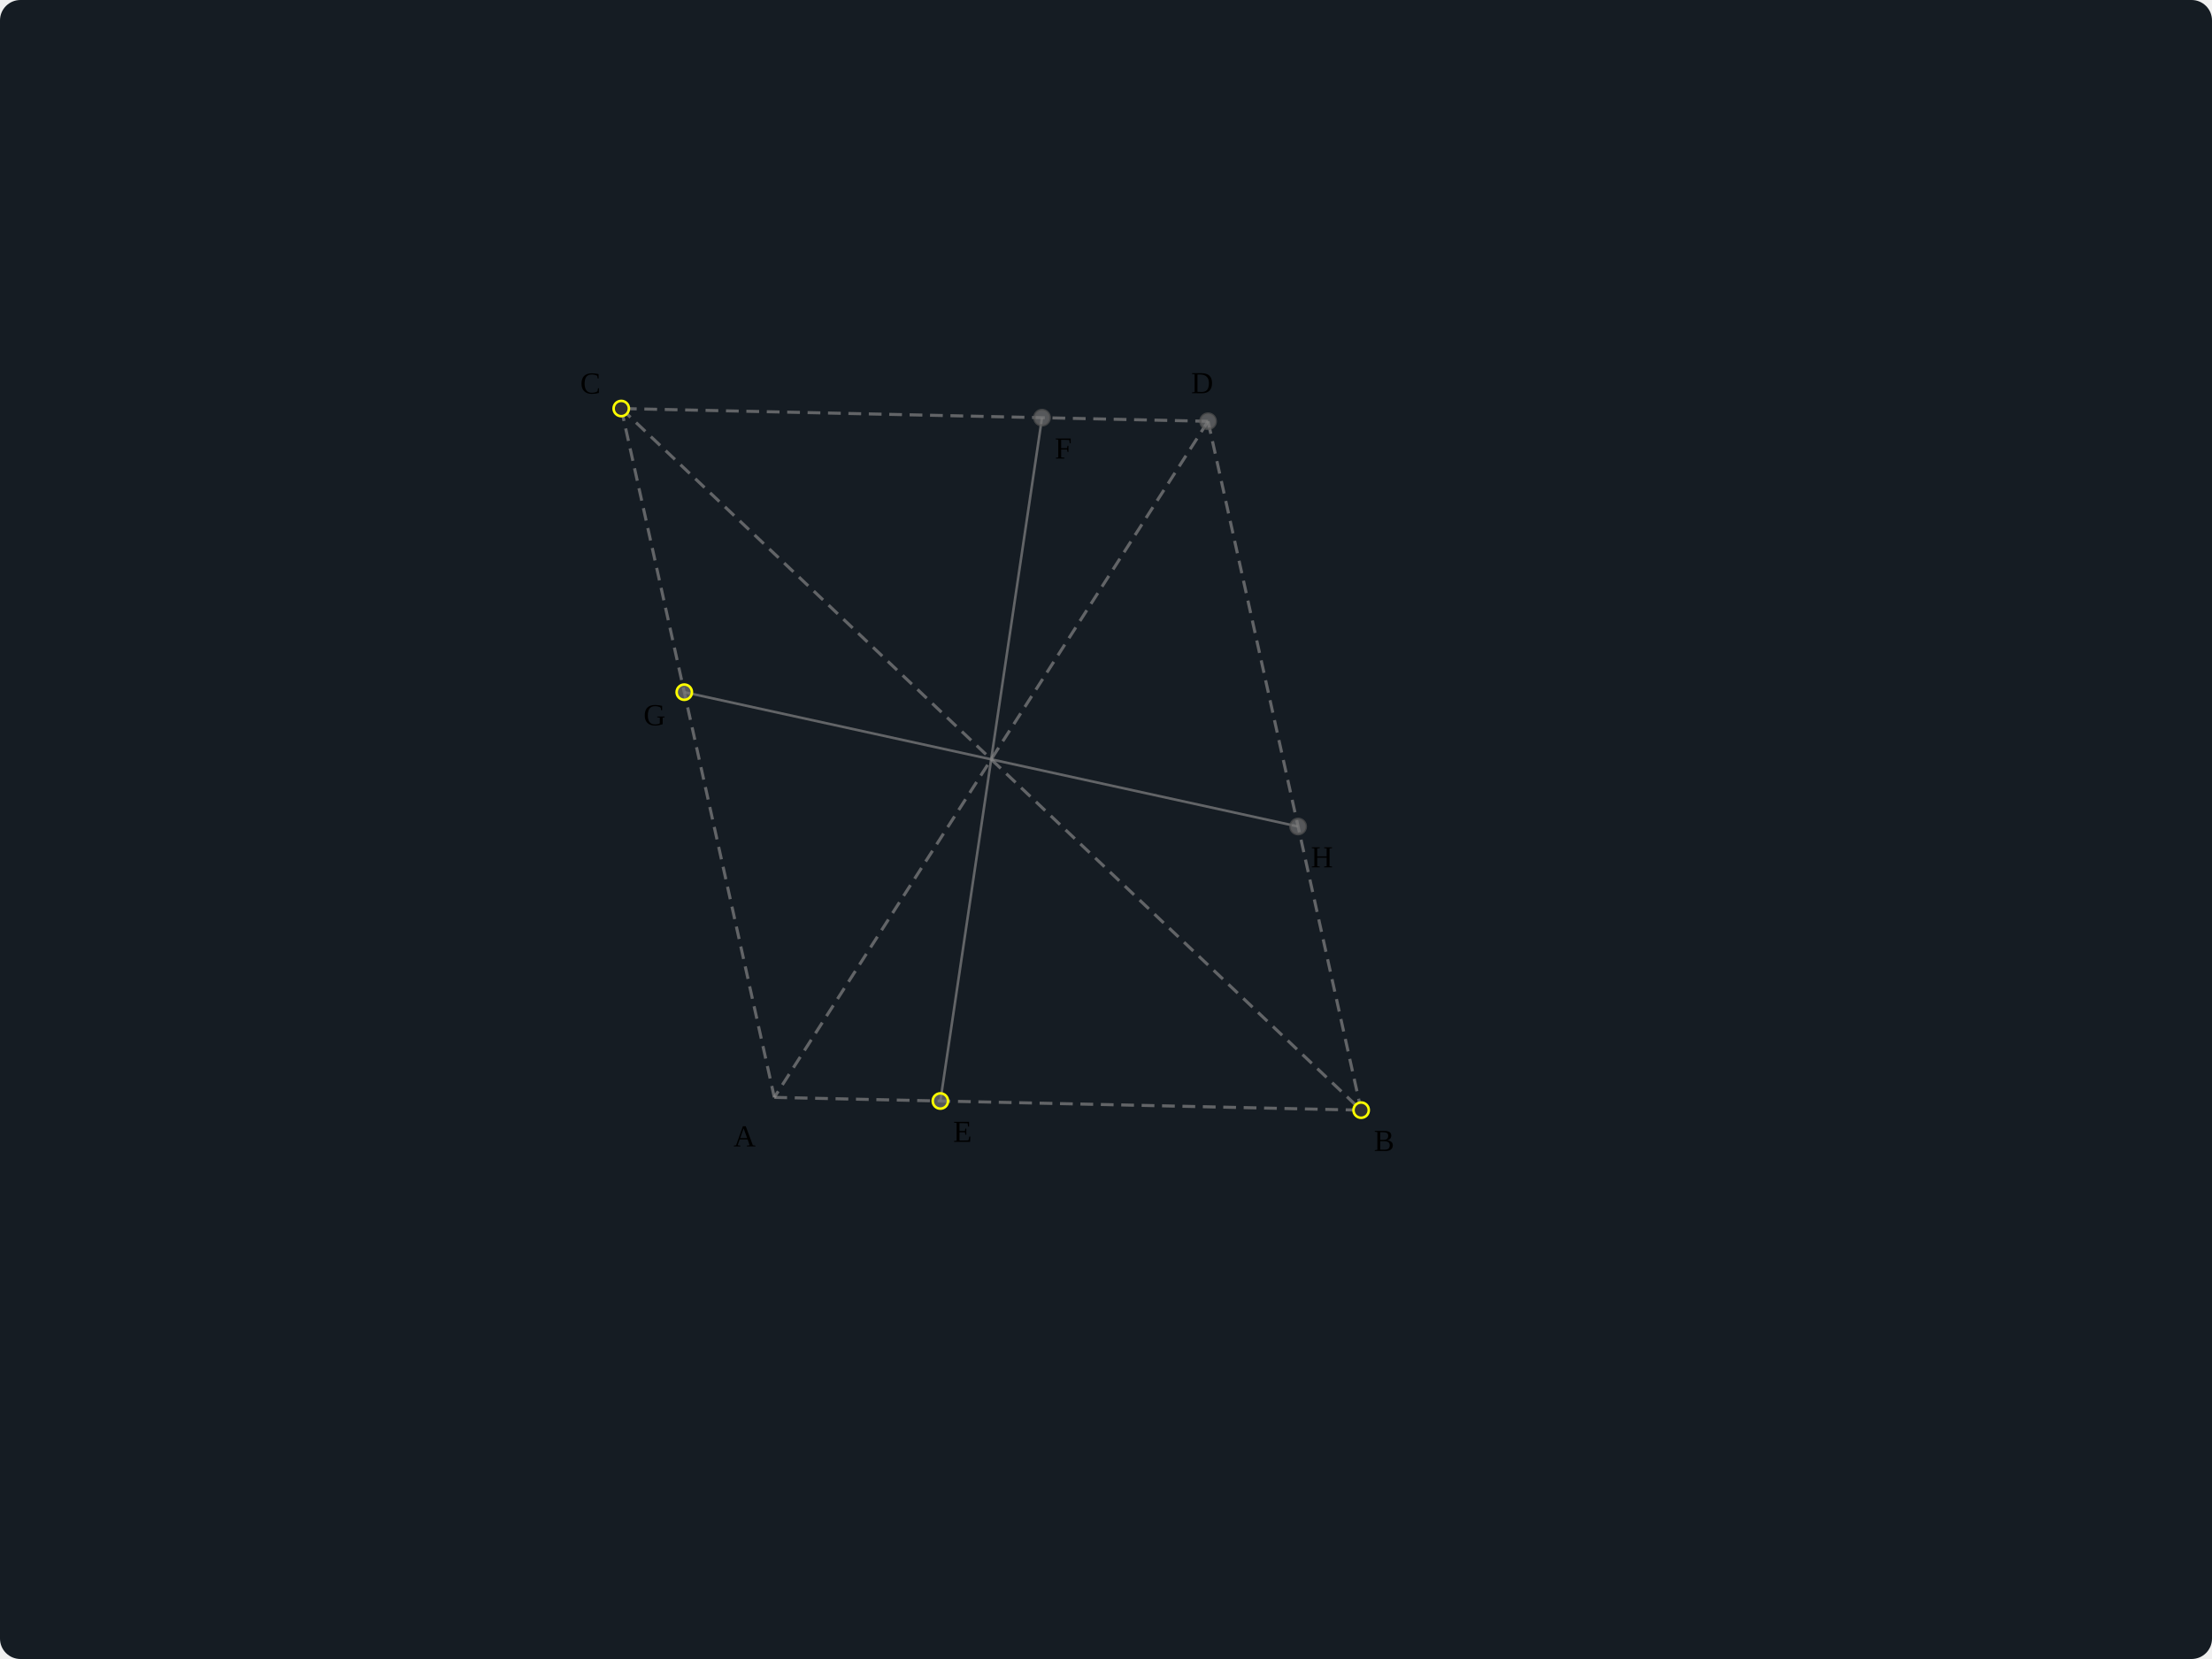
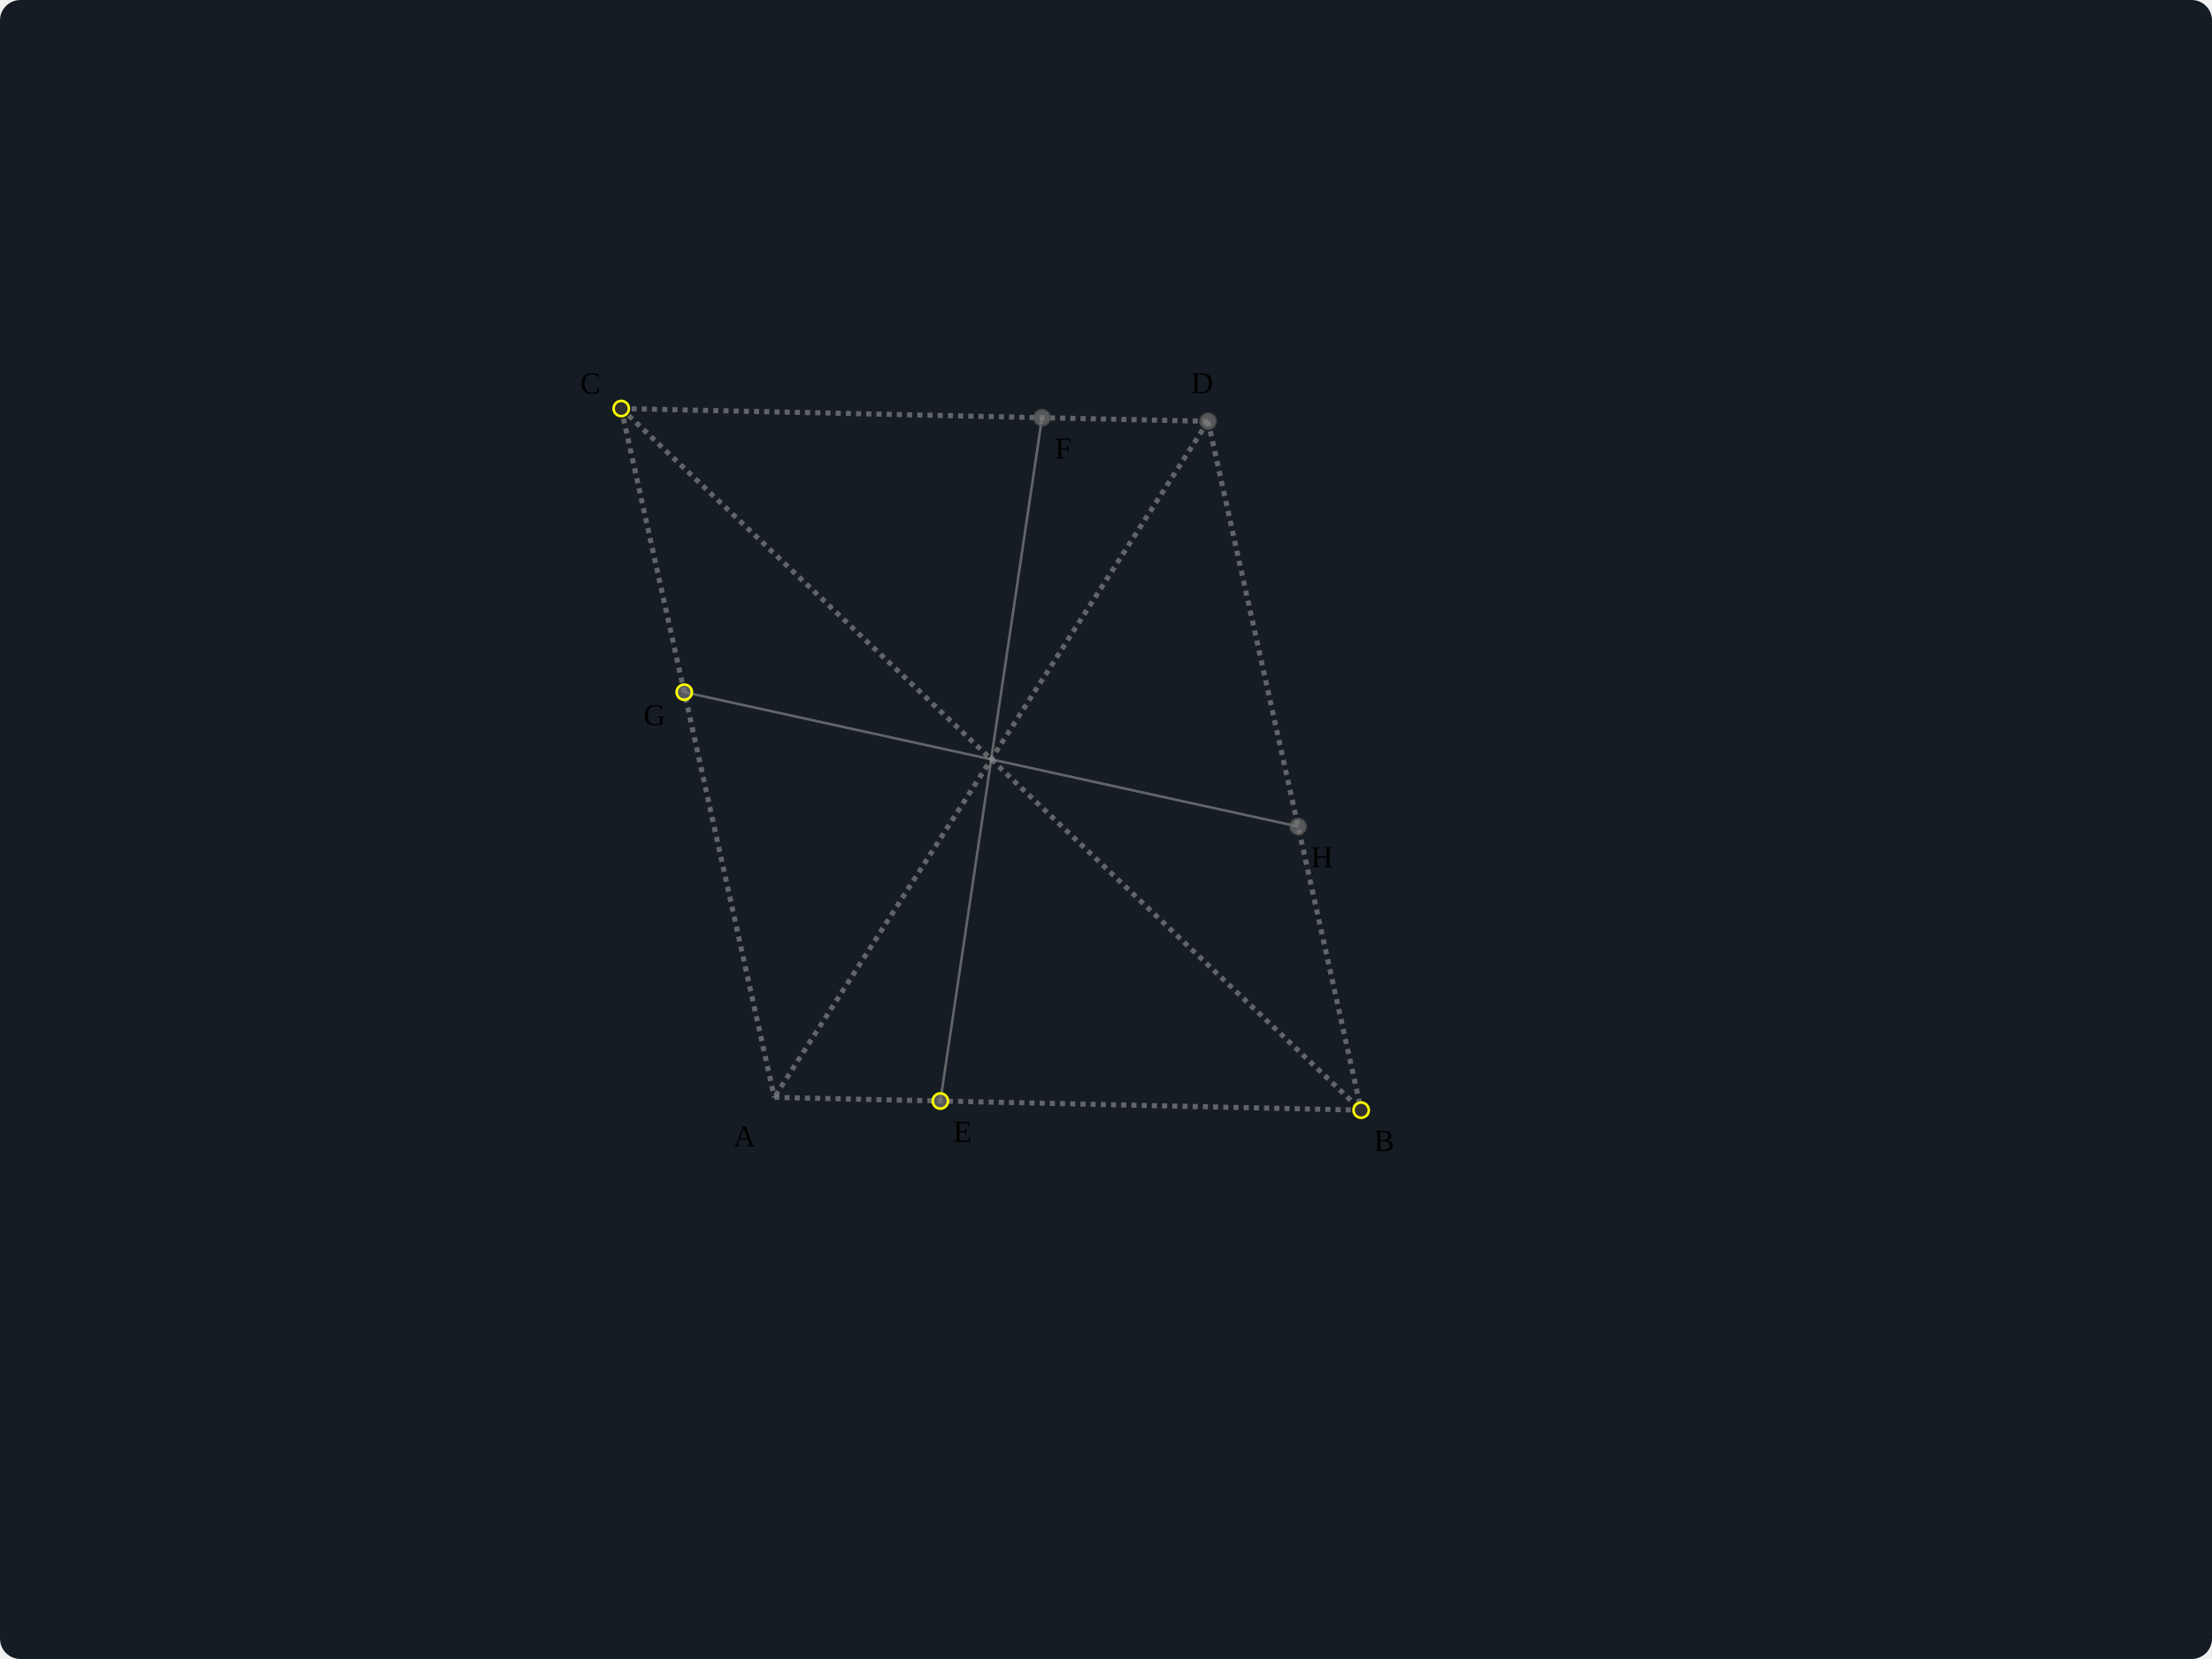
<svg xmlns="http://www.w3.org/2000/svg" xmlns:html="http://www.w3.org/1999/xhtml" xmlns:ns1="https://svgjs.com/svgjs" version="1.1" width="867" height="650.25" viewBox="0 0 867 650.25">
  <g transform="matrix(1,0,0,-1,433.5,325.125)">
    <rect width="867" height="650.25" class="fsg-board" fill="#ffffff00" rx="8" ry="8" x="-433.5" y="-325.125" />
    <rect width="0" height="0" class="fsg-ui-select-box" x="60" y="-11.875" />
    <line x1="-190" y1="165" x2="-130" y2="-105" class="edge dashed" stroke="#888888aa" component_no="8" component_refs="5,6" fsg_shape="true" />
    <line x1="-190" y1="165" x2="100" y2="-110" class="edge dashed" stroke="#888888aa" component_no="11" component_refs="5,9" fsg_shape="true" />
    <line x1="40" y1="160" x2="-190" y2="165" class="edge dashed" stroke="#888888aa" component_no="17" component_refs="16,5" fsg_shape="true" />
    <circle r="3" cx="-190" cy="165" class="point" stroke="#888888aa" component_no="5" label="C" />
    <text class="label" offset_x="-16.078" offset_y="-17.141" of="5" transform="matrix(1,0,0,-1,0,0)" x="-206.078" y="-191.656" ns1:data="{&quot;leading&quot;:&quot;1.3&quot;}">
      <tspan dy="20.8" x="-206.078" ns1:data="{&quot;leading&quot;:&quot;1.3&quot;,&quot;newLined&quot;:true}">C</tspan>
    </text>
    <line x1="-130" y1="-105" x2="100" y2="-110" class="edge dashed" stroke="#888888aa" component_no="10" component_refs="6,9" fsg_shape="true" />
    <circle r="157.421" cx="-45" cy="27.5" class="circle dashed" fill="#ff0f6328" stroke="#888888aa" component_no="13" component_refs="12,6" fsg_shape="true" fsg_fill_none="true" fsg_hidden="true" />
    <line x1="-271.212" y1="-325.125" x2="145.929" y2="325.125" class="line dashed" stroke="#888888aa" component_no="14" component_refs="12,6" fsg_shape="true" fsg_hidden="true" />
    <line x1="40" y1="160" x2="-130" y2="-105" class="edge dashed" stroke="#888888aa" component_no="42" component_refs="16,6" fsg_shape="true" />
    <circle r="3" cx="-130" cy="-105" class="point" stroke="#888888aa" component_no="6" label="A" fsg_hidden="true" />
    <text class="label" offset_x="-16" offset_y="7.766" of="6" transform="matrix(1,0,0,-1,0,0)" x="-146" y="103.422" ns1:data="{&quot;leading&quot;:&quot;1.3&quot;}">
      <tspan dy="20.8" x="-146" ns1:data="{&quot;leading&quot;:&quot;1.3&quot;,&quot;newLined&quot;:true}">A</tspan>
    </text>
    <line x1="40" y1="160" x2="100" y2="-110" class="edge dashed" stroke="#888888aa" component_no="18" component_refs="16,9" fsg_shape="true" />
    <circle r="3" cx="100" cy="-110" class="point" stroke="#888888aa" component_no="9" label="B" />
    <text class="label" offset_x="5" offset_y="5" of="9" transform="matrix(1,0,0,-1,0,0)" x="105" y="105.203" ns1:data="{&quot;leading&quot;:&quot;1.3&quot;}">
      <tspan dy="20.8" x="105" ns1:data="{&quot;leading&quot;:&quot;1.3&quot;,&quot;newLined&quot;:true}">B</tspan>
    </text>
    <circle r="135.388" cx="-45" cy="27.5" class="circle dashed" fill="#ff0f6328" stroke="#888888aa" component_no="21" component_refs="12,20" fsg_shape="true" fsg_fill_none="true" fsg_hidden="true" />
    <line x1="-97.459" y1="-325.125" x2="-0.723" y2="325.125" class="line dashed" stroke="#888888aa" component_no="22" component_refs="12,20" fsg_shape="true" fsg_hidden="true" />
    <circle r="123.141" cx="-45" cy="27.5" class="circle dashed" fill="#ff0f6328" stroke="#888888aa" component_no="36" component_refs="12,35" fsg_shape="true" fsg_fill_none="true" fsg_hidden="true" />
    <line x1="-433.5" y1="112.514" x2="433.5" y2="-77.208" class="line dashed" stroke="#888888aa" component_no="37" component_refs="12,35" fsg_shape="true" fsg_hidden="true" />
    <circle r="3" cx="-45" cy="27.5" class="mid-point" component_no="12" component_refs="5,9" fsg_hidden="true" />
    <circle r="3" cx="40" cy="160" class="intersect-point" index="1" component_no="16" component_refs="14,13" label="D" />
    <text class="label" offset_x="-6.625" offset_y="-22.016" of="16" transform="matrix(1,0,0,-1,0,0)" x="33.375" y="-191.805" ns1:data="{&quot;leading&quot;:&quot;1.3&quot;}">
      <tspan dy="20.8" x="33.375" ns1:data="{&quot;leading&quot;:&quot;1.3&quot;,&quot;newLined&quot;:true}">D</tspan>
    </text>
    <line x1="-25.078" y1="161.415" x2="-64.922" y2="-106.415" class="edge" stroke="#888888aa" component_no="40" component_refs="24,20" fsg_shape="true" />
    <circle r="3" cx="-64.922" cy="-106.415" class="pin-point" component_no="20" component_refs="10" label="E" />
    <text class="label" offset_x="5" offset_y="5" of="20" transform="matrix(1,0,0,-1,0,0)" x="-59.908" y="101.624" ns1:data="{&quot;leading&quot;:&quot;1.3&quot;}">
      <tspan dy="20.8" x="-59.908" ns1:data="{&quot;leading&quot;:&quot;1.3&quot;,&quot;newLined&quot;:true}">E</tspan>
    </text>
    <circle r="3" cx="-25.078" cy="161.415" class="intersect-point" index="1" component_no="24" component_refs="22,21" label="F" />
    <text class="label" offset_x="5" offset_y="5" of="24" transform="matrix(1,0,0,-1,0,0)" x="-20.063" y="-166.201" ns1:data="{&quot;leading&quot;:&quot;1.3&quot;}">
      <tspan dy="20.8" x="-20.063" ns1:data="{&quot;leading&quot;:&quot;1.3&quot;,&quot;newLined&quot;:true}">F</tspan>
    </text>
    <line x1="-165.294" y1="53.824" x2="75.294" y2="1.176" class="edge" stroke="#888888aa" component_no="41" component_refs="35,39" fsg_shape="true" />
    <circle r="3" cx="-165.294" cy="53.824" class="pin-point" component_no="35" component_refs="8" label="G" />
    <circle r="3" cx="75.294" cy="1.176" class="intersect-point" index="1" component_no="39" component_refs="37,36" label="H" />
    <text class="label" offset_x="-16.003" offset_y="1.683" of="35" transform="matrix(1,0,0,-1,0,0)" x="-181.294" y="-61.659" ns1:data="{&quot;leading&quot;:&quot;1.3&quot;}">
      <tspan dy="20.8" x="-181.294" ns1:data="{&quot;leading&quot;:&quot;1.3&quot;,&quot;newLined&quot;:true}">G</tspan>
    </text>
    <text class="label" offset_x="5" offset_y="5" of="39" transform="matrix(1,0,0,-1,0,0)" x="80.304" y="-5.967" ns1:data="{&quot;leading&quot;:&quot;1.3&quot;}">
      <tspan dy="20.8" x="80.304" ns1:data="{&quot;leading&quot;:&quot;1.3&quot;,&quot;newLined&quot;:true}">H</tspan>
    </text>
  </g>
  <defs>
    <style>
svg {
  user-select: none;
  -webkit-user-select: none;
}

svg .fsg-board {
  fill: #151c23;
}

svg .fsg-ui-select-box {
  stroke-width: 0.5;
  fill: none;
}

svg .menu {
  font: 0.9em Roboto, Helvetica, Sans-Serif, Times, serif, monospace;
}

svg .menu_title {
  fill: #aaa;
  font-family: Georgia, 'Times New Roman', Times, serif;
}

svg .menu_item {
  font-weight: 300;
  fill: #888;
}

svg .menu_item:hover {
  fill: #fff;
  cursor: pointer;
}

svg *[fsg_hidden] {
  visibility: hidden;
}

svg *[fsg_fill_none]{
  fill: none;
}

svg *[fsg_shape]:hover {
  stroke: #fff;
}

svg .dashed {
-   stroke-dasharray: 5 3;
-   stroke-width: 1.2;
+   stroke-dasharray: 2;
+   stroke-width: 2;
}

svg .axis-x, svg .axis-y {
  stroke: #555; 
  stroke-width: 1.2;
}

svg .vector-marker-start, svg .vector-marker-end {
  fill: #999;
}

svg .point {
  fill: #2f2f2f;
  stroke: #ff0;
}

svg .pin-point {
  fill: #777777aa;
  stroke: #ff0;
}

svg .mid-point, svg .intersect-point {
  fill: #777777aa;
  stroke: #565656aa;
}

svg .point:hover, svg .pin-point:hover {
  cursor: grab;
}

svg .mid-point:hover, svg .intersect-point:hover {
  cursor: pointer;
}

svg g, svg div, svg foreignObject, svg span {
  position: relative;
}

svg span.base {
  position: relative !important;
}

svg .latex-container {
  width: max-content;
  height: max-content;
  position: fixed; /* important for Safari */
}
</style>
    <html:link rel="stylesheet" href="https://rintaroutw.github.io/fsg/style/runtime.css" />
    <html:link rel="stylesheet" href="https://cdn.jsdelivr.net/npm/katex@0.12.0/dist/katex.min.css" />
    <marker markerWidth="6" markerHeight="6" refX="3" refY="3" viewBox="0 0 6 6" orient="auto" class="vector-start-marker">
      <circle r="3" cx="3" cy="3" class="vector-marker-start" />
    </marker>
    <marker markerWidth="10" markerHeight="6" refX="10" refY="3" viewBox="0 0 10 6" orient="auto" class="vector-end-marker" id="SvgjsMarker1000">
      <polygon points="0 0, 10 3, 0 6" stroke-width="1" class="vector-marker-end" />
    </marker>
  </defs>
</svg>
